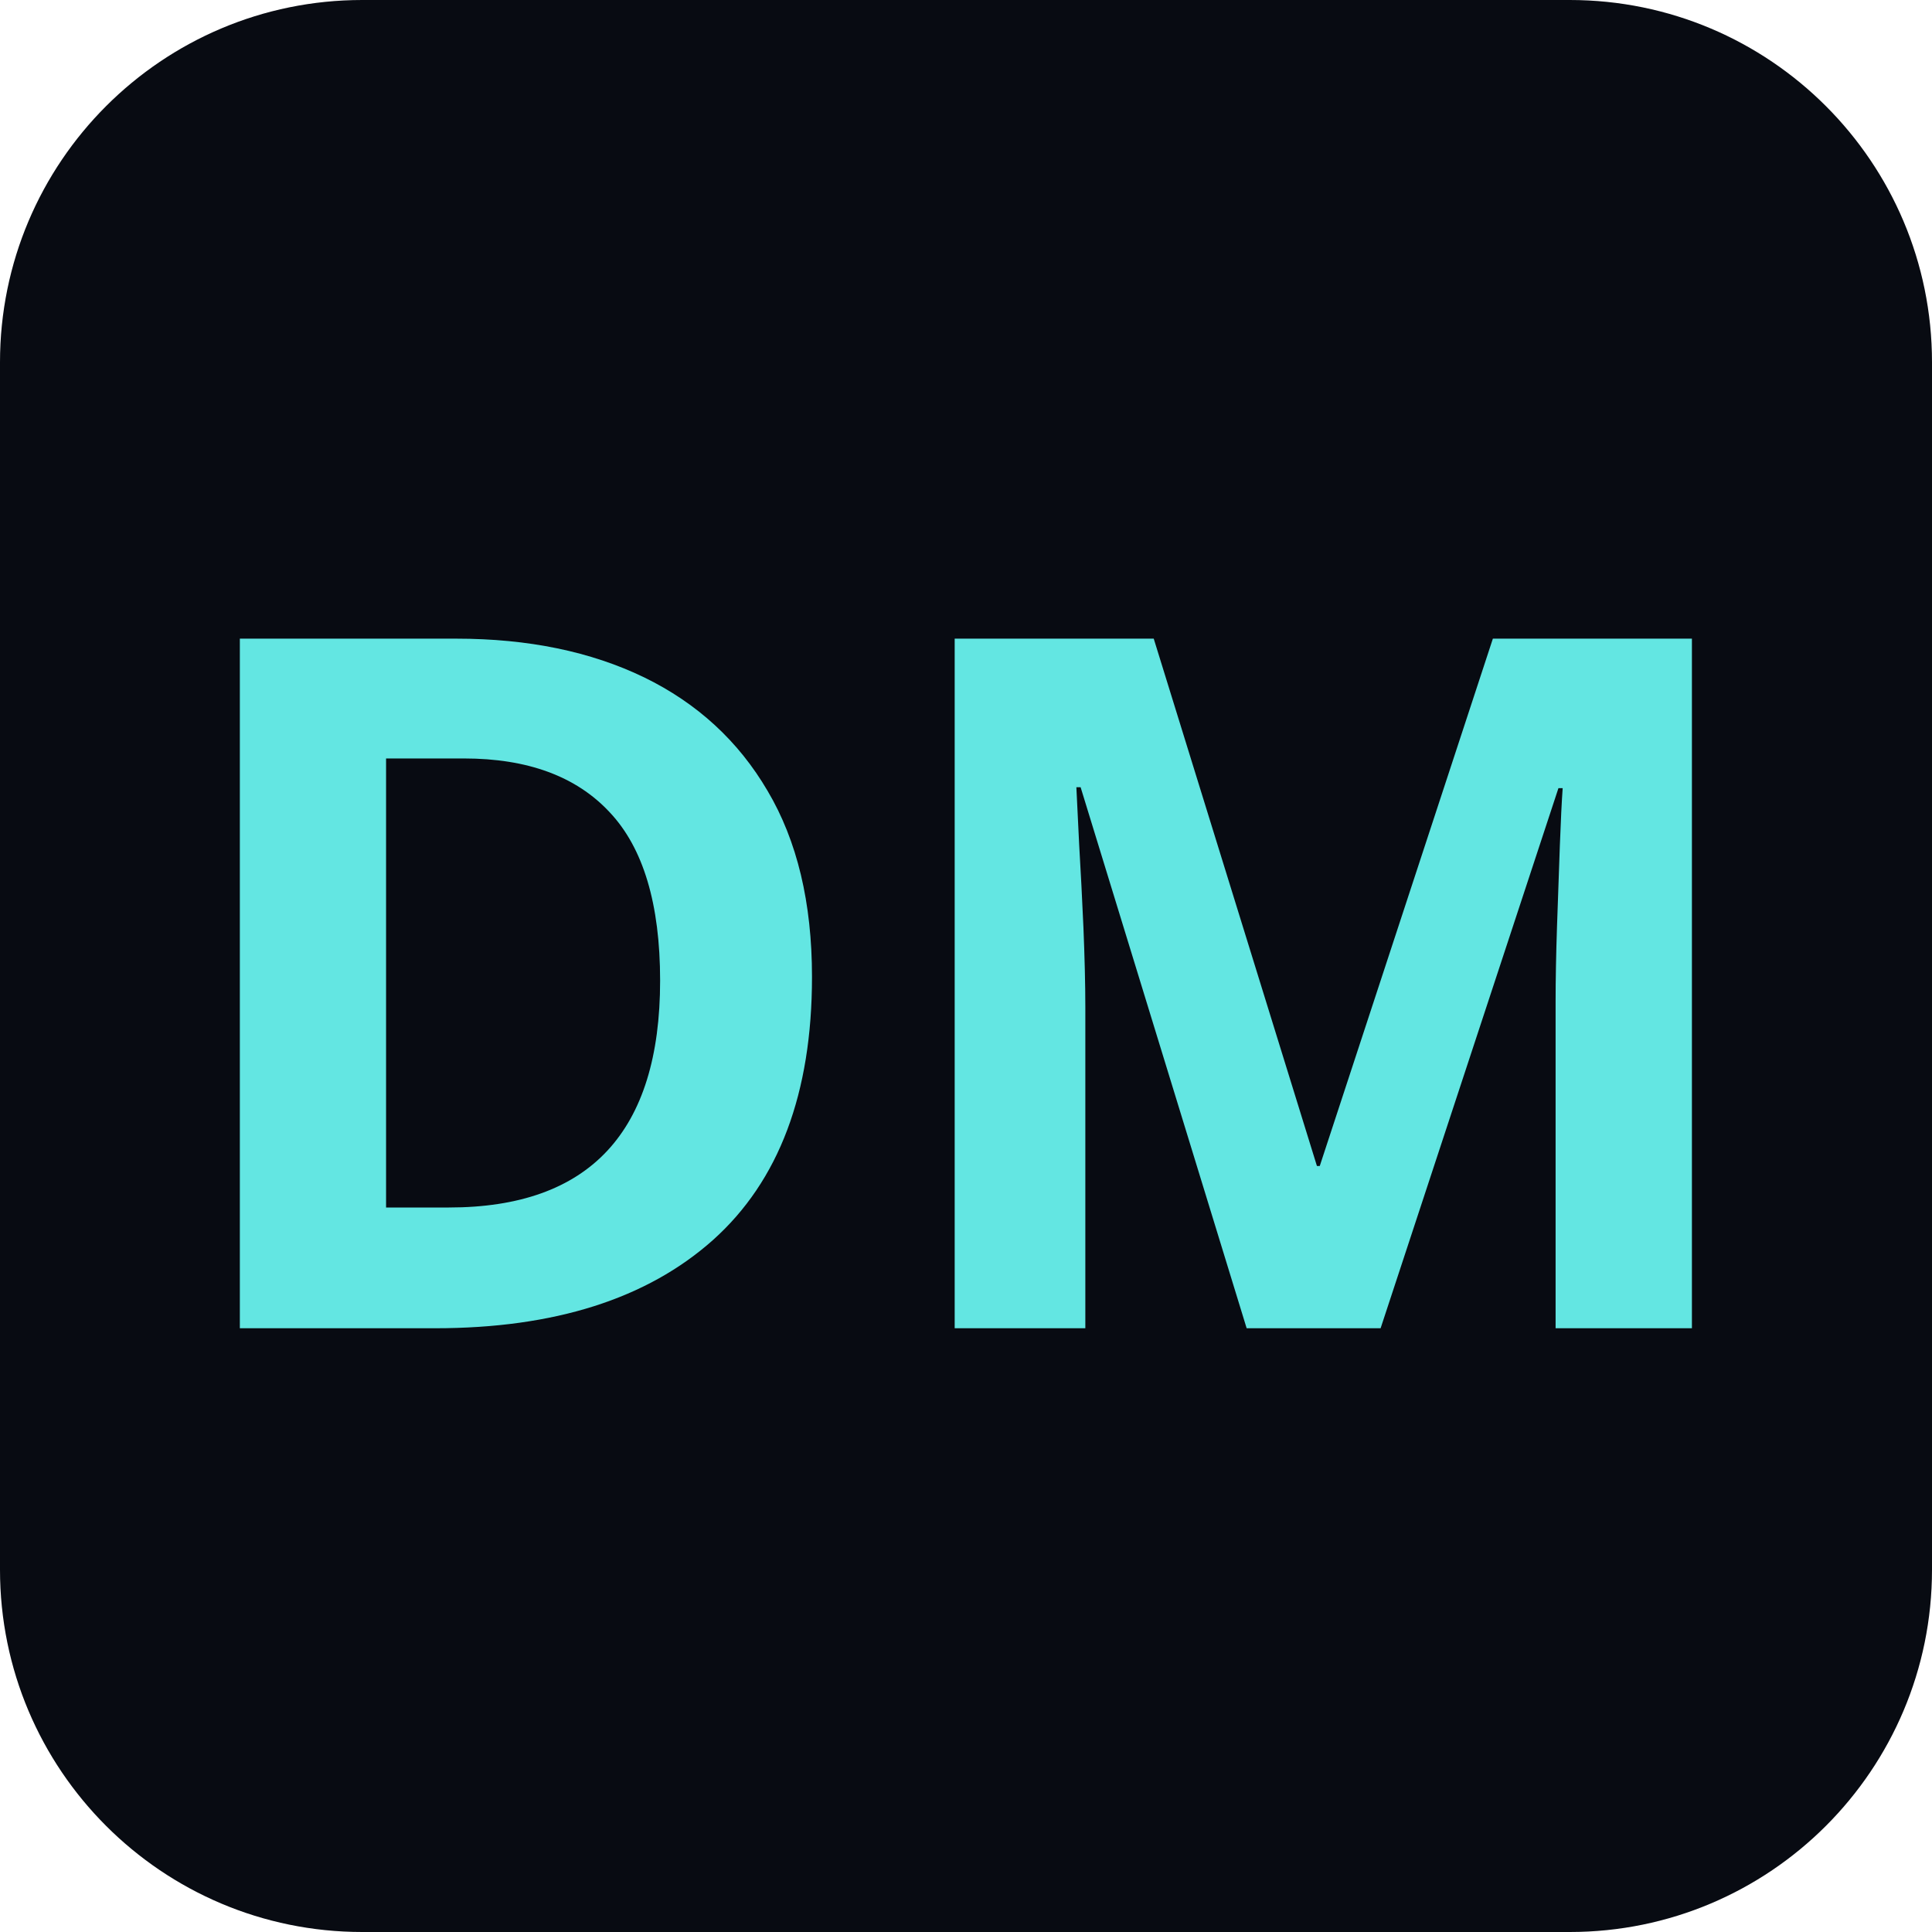
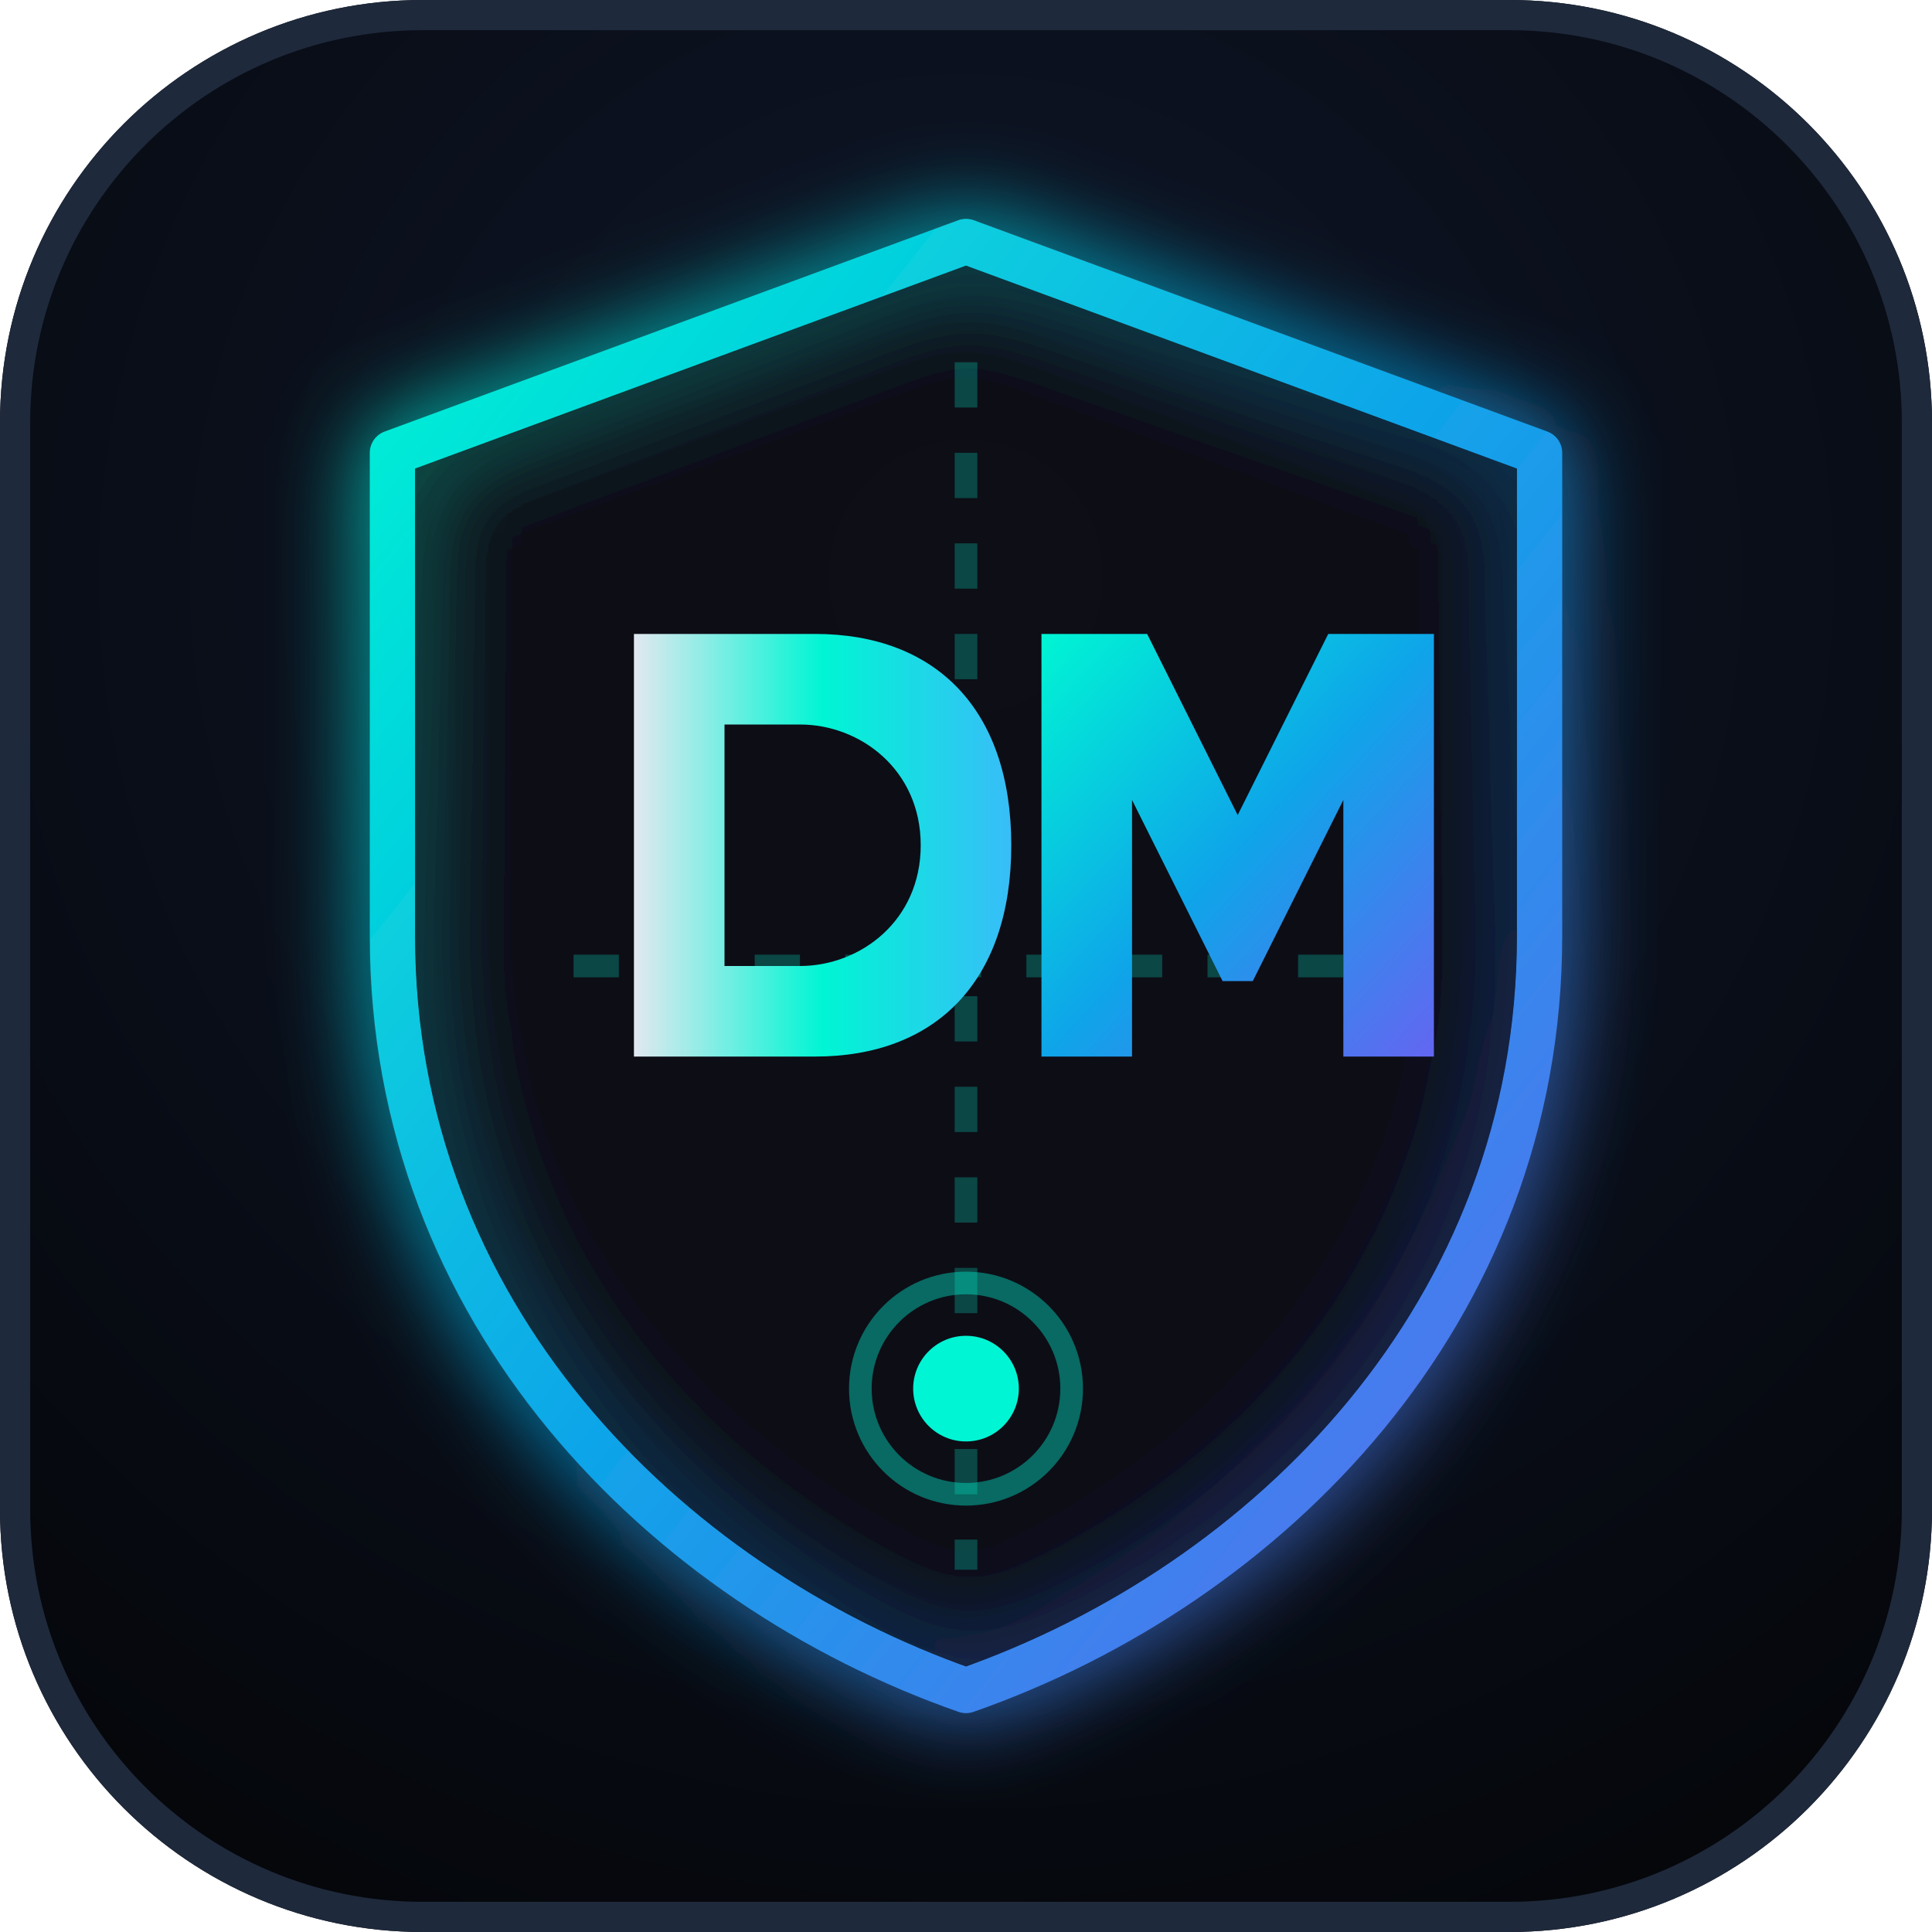
- <svg xmlns="http://www.w3.org/2000/svg" viewBox="0 0 64 64" fill="none">
-   <rect width="64" height="64" rx="12" fill="#080B12" />
-   <text x="32" y="44" font-family="Space Grotesk, sans-serif" font-size="32" font-weight="700" fill="#63E6E2" text-anchor="middle">DM</text>
+ <svg xmlns="http://www.w3.org/2000/svg" viewBox="0 0 128 128" fill="none">
+   <defs>
+     <radialGradient id="bgGlow" cx="50%" cy="30%" r="75%">
+       <stop offset="0%" stop-color="#0F172A" />
+       <stop offset="100%" stop-color="#05070B" />
+     </radialGradient>
+     <linearGradient id="neonCyan" x1="0%" y1="0%" x2="100%" y2="100%">
+       <stop offset="0%" stop-color="#00F5D4" />
+       <stop offset="50%" stop-color="#0EA5E9" />
+       <stop offset="100%" stop-color="#6366F1" />
+     </linearGradient>
+     <linearGradient id="coreGlow" x1="0%" y1="0%" x2="100%" y2="0%">
+       <stop offset="0%" stop-color="#E2E8F0" />
+       <stop offset="50%" stop-color="#00F5D4" />
+       <stop offset="100%" stop-color="#38BDF8" />
+     </linearGradient>
+     <filter id="glow" x="-20%" y="-20%" width="140%" height="140%">
+       <feGaussianBlur stdDeviation="3" result="blur" />
+       <feComposite in="SourceGraphic" in2="blur" operator="over" />
+     </filter>
+   </defs>
+   <rect width="128" height="128" rx="28" fill="url(#bgGlow)" />
+   <rect width="126" height="126" x="1" y="1" rx="27" stroke="#1E293B" stroke-width="2" />
+   <path d="M64 16 L102 30 V62 C102 87 84 105 64 112 C44 105 26 87 26 62 V30 Z" stroke="url(#neonCyan)" stroke-width="3" stroke-linejoin="round" fill="#080C14" fill-opacity="0.85" filter="url(#glow)" />
+   <path d="M64 24 V104" stroke="#00F5D4" stroke-opacity="0.25" stroke-width="1.5" stroke-dasharray="3 3" />
+   <path d="M38 64 H90" stroke="#00F5D4" stroke-opacity="0.25" stroke-width="1.5" stroke-dasharray="3 3" />
+   <path d="M42 42 H54 C62 42 67 47 67 56 C67 65 62 70 54 70 H42 V42 Z M48 48 V64 H53 C57 64 61 61 61 56 C61 51 57 48 53 48 H48 Z" fill="url(#coreGlow)" />
+   <path d="M69 70 V42 H76 L82 54 L88 42 H95 V70 H89 V53 L83 65 H81 L75 53 V70 H69 Z" fill="url(#neonCyan)" />
+   <circle cx="64" cy="92" r="3.5" fill="#00F5D4" />
+   <circle cx="64" cy="92" r="7" stroke="#00F5D4" stroke-opacity="0.4" stroke-width="1.5" />
</svg>
